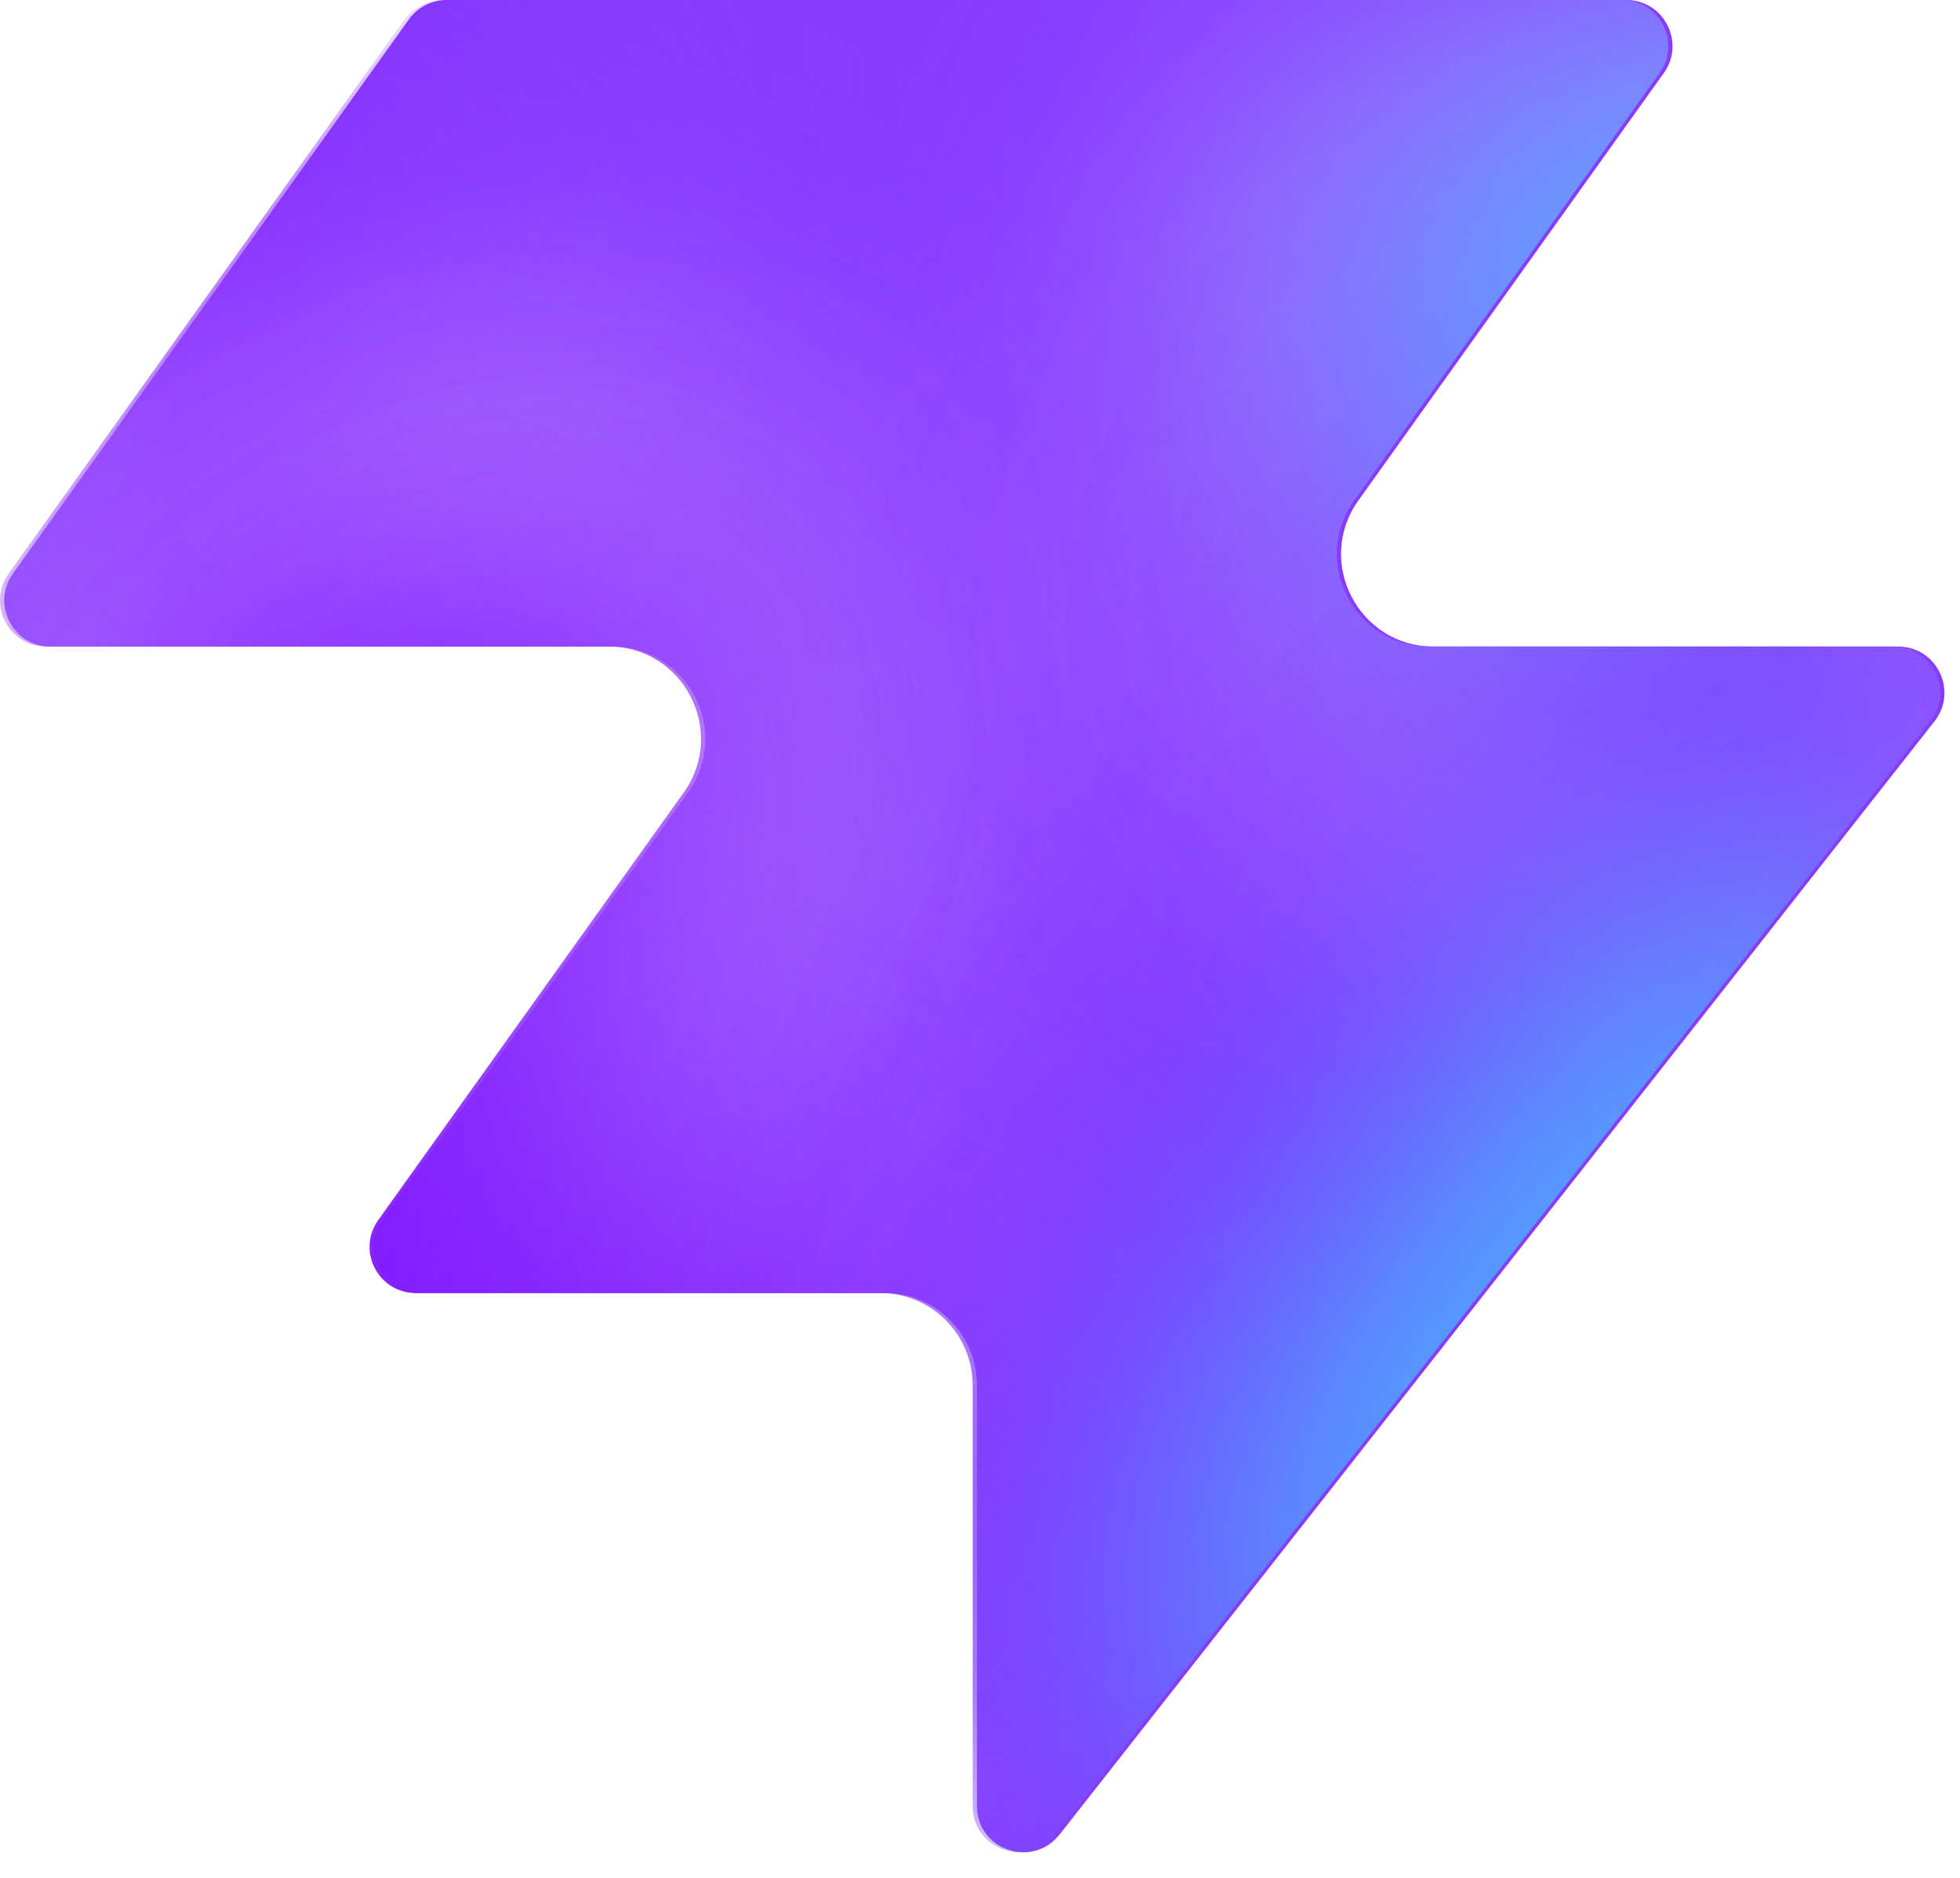
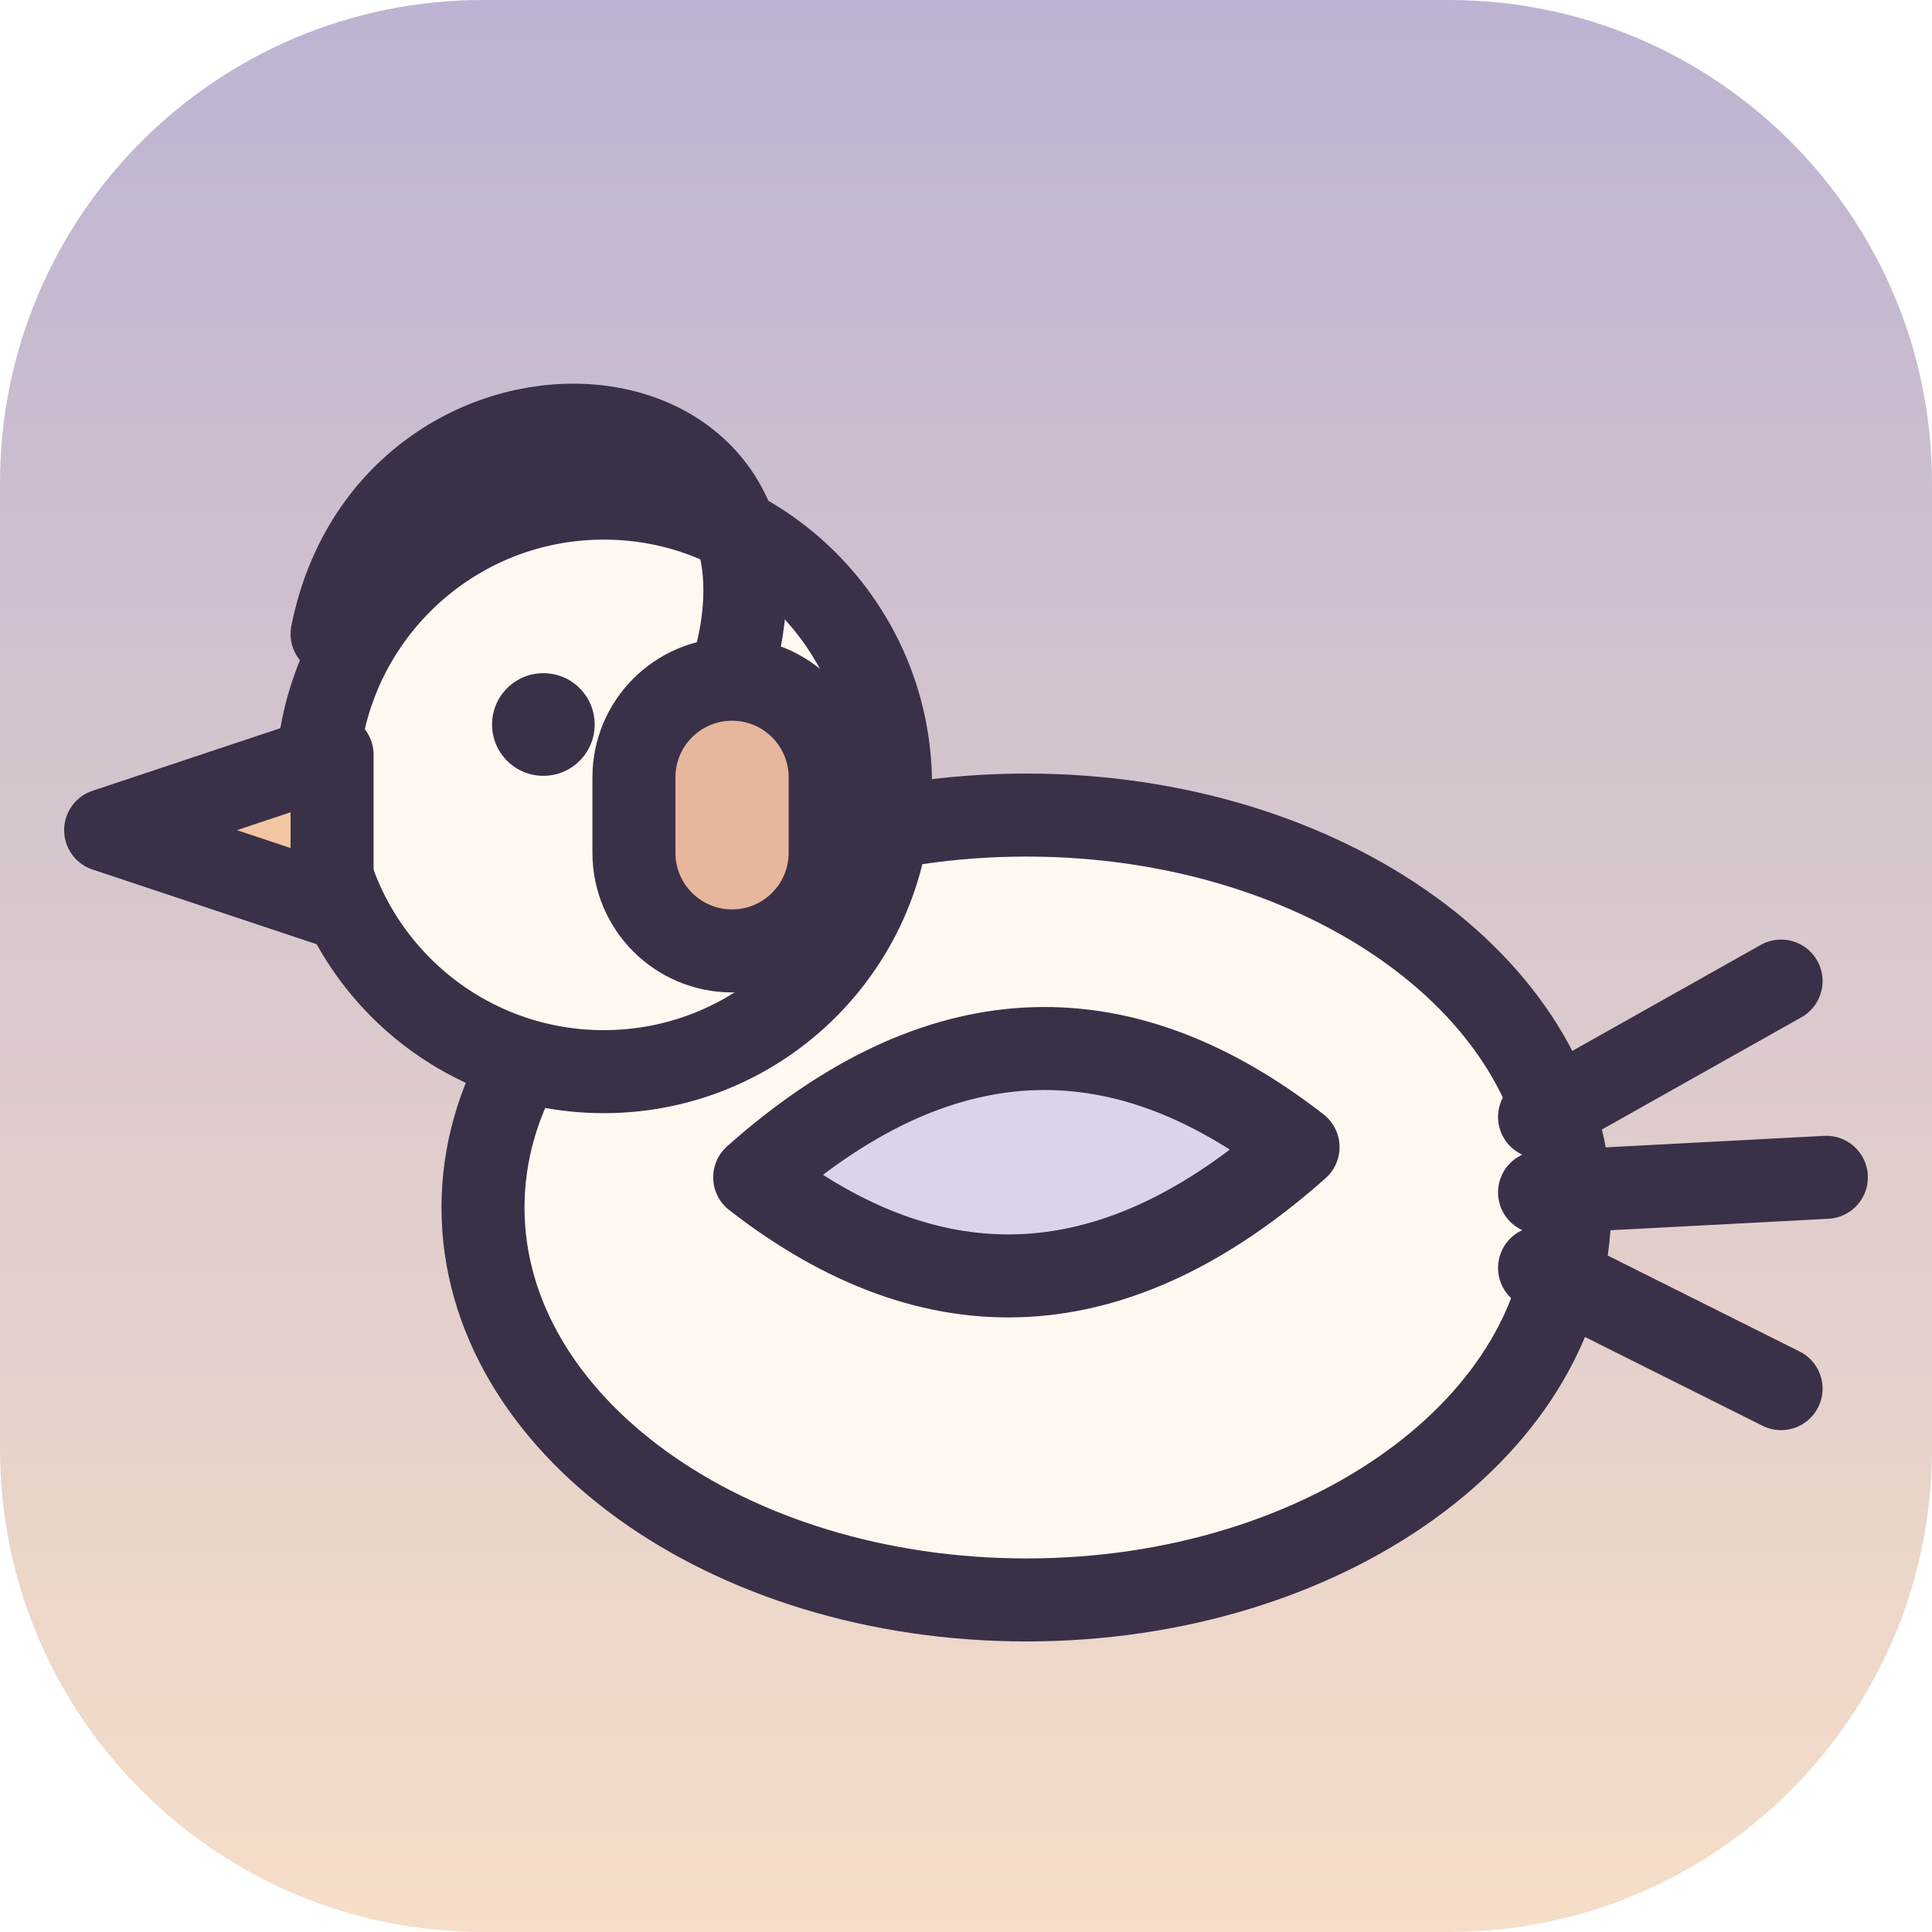
- <svg xmlns="http://www.w3.org/2000/svg" width="48" height="46" fill="none" viewBox="0 0 48 46">
-   <path fill="#863bff" d="M25.946 44.938c-.664.845-2.021.375-2.021-.698V33.937a2.26 2.26 0 0 0-2.262-2.262H10.287c-.92 0-1.456-1.04-.92-1.788l7.48-10.471c1.07-1.497 0-3.578-1.842-3.578H1.237c-.92 0-1.456-1.04-.92-1.788L10.013.474c.214-.297.556-.474.92-.474h28.894c.92 0 1.456 1.04.92 1.788l-7.48 10.471c-1.07 1.498 0 3.579 1.842 3.579h11.377c.943 0 1.473 1.088.89 1.83L25.947 44.94z" style="fill:#863bff;fill:color(display-p3 .525 .23 1);fill-opacity:1" />
-   <mask id="a" width="48" height="46" x="0" y="0" maskUnits="userSpaceOnUse" style="mask-type:alpha">
-     <path fill="#000" d="M25.842 44.938c-.664.844-2.021.375-2.021-.698V33.937a2.26 2.26 0 0 0-2.262-2.262H10.183c-.92 0-1.456-1.04-.92-1.788l7.48-10.471c1.07-1.498 0-3.579-1.842-3.579H1.133c-.92 0-1.456-1.04-.92-1.787L9.91.473c.214-.297.556-.474.92-.474h28.894c.92 0 1.456 1.04.92 1.788l-7.48 10.471c-1.07 1.498 0 3.578 1.842 3.578h11.377c.943 0 1.473 1.088.89 1.832L25.843 44.94z" style="fill:#000;fill-opacity:1" />
-   </mask>
-   <g mask="url(#a)">
-     <g filter="url(#b)">
-       <ellipse cx="5.508" cy="14.704" fill="#ede6ff" rx="5.508" ry="14.704" style="fill:#ede6ff;fill:color(display-p3 .927 .903 1);fill-opacity:1" transform="matrix(.00324 1 1 -.00324 -4.47 31.516)" />
-     </g>
-     <g filter="url(#c)">
-       <ellipse cx="10.399" cy="29.851" fill="#ede6ff" rx="10.399" ry="29.851" style="fill:#ede6ff;fill:color(display-p3 .927 .903 1);fill-opacity:1" transform="matrix(.00324 1 1 -.00324 -39.328 7.883)" />
-     </g>
-     <g filter="url(#d)">
-       <ellipse cx="5.508" cy="30.487" fill="#7e14ff" rx="5.508" ry="30.487" style="fill:#7e14ff;fill:color(display-p3 .492 .077 1);fill-opacity:1" transform="rotate(89.814 -25.913 -14.639)scale(1 -1)" />
-     </g>
-     <g filter="url(#e)">
-       <ellipse cx="5.508" cy="30.599" fill="#7e14ff" rx="5.508" ry="30.599" style="fill:#7e14ff;fill:color(display-p3 .492 .077 1);fill-opacity:1" transform="rotate(89.814 -32.644 -3.334)scale(1 -1)" />
-     </g>
-     <g filter="url(#f)">
-       <ellipse cx="5.508" cy="30.599" fill="#7e14ff" rx="5.508" ry="30.599" style="fill:#7e14ff;fill:color(display-p3 .492 .077 1);fill-opacity:1" transform="matrix(.00324 1 1 -.00324 -34.34 30.47)" />
-     </g>
-     <g filter="url(#g)">
-       <ellipse cx="14.072" cy="22.078" fill="#ede6ff" rx="14.072" ry="22.078" style="fill:#ede6ff;fill:color(display-p3 .927 .903 1);fill-opacity:1" transform="rotate(93.35 24.506 48.493)scale(-1 1)" />
-     </g>
-     <g filter="url(#h)">
-       <ellipse cx="3.47" cy="21.501" fill="#7e14ff" rx="3.47" ry="21.501" style="fill:#7e14ff;fill:color(display-p3 .492 .077 1);fill-opacity:1" transform="rotate(89.009 28.708 47.59)scale(-1 1)" />
-     </g>
-     <g filter="url(#i)">
-       <ellipse cx="3.47" cy="21.501" fill="#7e14ff" rx="3.47" ry="21.501" style="fill:#7e14ff;fill:color(display-p3 .492 .077 1);fill-opacity:1" transform="rotate(89.009 28.708 47.59)scale(-1 1)" />
-     </g>
-     <g filter="url(#j)">
-       <ellipse cx=".387" cy="8.972" fill="#7e14ff" rx="4.407" ry="29.108" style="fill:#7e14ff;fill:color(display-p3 .492 .077 1);fill-opacity:1" transform="rotate(39.51 .387 8.972)" />
-     </g>
-     <g filter="url(#k)">
-       <ellipse cx="47.523" cy="-6.092" fill="#7e14ff" rx="4.407" ry="29.108" style="fill:#7e14ff;fill:color(display-p3 .492 .077 1);fill-opacity:1" transform="rotate(37.892 47.523 -6.092)" />
-     </g>
-     <g filter="url(#l)">
-       <ellipse cx="41.412" cy="6.333" fill="#47bfff" rx="5.971" ry="9.665" style="fill:#47bfff;fill:color(display-p3 .28 .748 1);fill-opacity:1" transform="rotate(37.892 41.412 6.333)" />
-     </g>
-     <g filter="url(#m)">
-       <ellipse cx="-1.879" cy="38.332" fill="#7e14ff" rx="4.407" ry="29.108" style="fill:#7e14ff;fill:color(display-p3 .492 .077 1);fill-opacity:1" transform="rotate(37.892 -1.88 38.332)" />
-     </g>
-     <g filter="url(#n)">
-       <ellipse cx="-1.879" cy="38.332" fill="#7e14ff" rx="4.407" ry="29.108" style="fill:#7e14ff;fill:color(display-p3 .492 .077 1);fill-opacity:1" transform="rotate(37.892 -1.88 38.332)" />
-     </g>
-     <g filter="url(#o)">
-       <ellipse cx="35.651" cy="29.907" fill="#7e14ff" rx="4.407" ry="29.108" style="fill:#7e14ff;fill:color(display-p3 .492 .077 1);fill-opacity:1" transform="rotate(37.892 35.651 29.907)" />
-     </g>
-     <g filter="url(#p)">
-       <ellipse cx="38.418" cy="32.4" fill="#47bfff" rx="5.971" ry="15.297" style="fill:#47bfff;fill:color(display-p3 .28 .748 1);fill-opacity:1" transform="rotate(37.892 38.418 32.4)" />
-     </g>
+ <svg xmlns="http://www.w3.org/2000/svg" viewBox="0 0 64 64">
+   <defs>
+     <linearGradient id="bg" x1="0" y1="0" x2="0" y2="1">
+       <stop offset="0" stop-color="#BDB3D2" />
+       <stop offset="1" stop-color="#F6DEC8" />
+     </linearGradient>
+   </defs>
+   <rect width="64" height="64" rx="16" fill="url(#bg)" />
+   <g transform="translate(32 33) scale(-0.5 0.5) translate(-60 -56)" fill="none" stroke="#3A3148" stroke-width="5.5" stroke-linecap="round" stroke-linejoin="round">
+     <ellipse cx="56" cy="70" rx="36" ry="26" fill="#FFF8F0" />
+     <circle cx="84" cy="42" r="19" fill="#FFF8F0" />
+     <path d="M102 40 L117 45 L102 50 Z" fill="#F2C6A2" />
+     <circle cx="88" cy="38" r="3.4" fill="#3A3148" stroke="none" />
+     <path d="M76 36 C68 14 98 12 102 32" />
+     <rect x="69" y="35" width="13" height="18" rx="6.5" fill="#E6B79C" />
+     <path d="M38 66 Q56 52 74 68 Q56 82 38 66Z" fill="#DCD3EA" />
+     <path d="M22 64 L6 55 M22 69 L3 68 M22 74 L6 82" />
  </g>
-   <defs>
-     <filter id="b" width="60.045" height="41.654" x="-19.77" y="16.149" color-interpolation-filters="sRGB" filterUnits="userSpaceOnUse">
-       <feFlood flood-opacity="0" result="BackgroundImageFix" />
-       <feBlend in="SourceGraphic" in2="BackgroundImageFix" result="shape" />
-       <feGaussianBlur result="effect1_foregroundBlur_2002_17158" stdDeviation="7.659" />
-     </filter>
-     <filter id="c" width="90.34" height="51.437" x="-54.613" y="-7.533" color-interpolation-filters="sRGB" filterUnits="userSpaceOnUse">
-       <feFlood flood-opacity="0" result="BackgroundImageFix" />
-       <feBlend in="SourceGraphic" in2="BackgroundImageFix" result="shape" />
-       <feGaussianBlur result="effect1_foregroundBlur_2002_17158" stdDeviation="7.659" />
-     </filter>
-     <filter id="d" width="79.355" height="29.4" x="-49.64" y="2.03" color-interpolation-filters="sRGB" filterUnits="userSpaceOnUse">
-       <feFlood flood-opacity="0" result="BackgroundImageFix" />
-       <feBlend in="SourceGraphic" in2="BackgroundImageFix" result="shape" />
-       <feGaussianBlur result="effect1_foregroundBlur_2002_17158" stdDeviation="4.596" />
-     </filter>
-     <filter id="e" width="79.579" height="29.4" x="-45.045" y="20.029" color-interpolation-filters="sRGB" filterUnits="userSpaceOnUse">
-       <feFlood flood-opacity="0" result="BackgroundImageFix" />
-       <feBlend in="SourceGraphic" in2="BackgroundImageFix" result="shape" />
-       <feGaussianBlur result="effect1_foregroundBlur_2002_17158" stdDeviation="4.596" />
-     </filter>
-     <filter id="f" width="79.579" height="29.4" x="-43.513" y="21.178" color-interpolation-filters="sRGB" filterUnits="userSpaceOnUse">
-       <feFlood flood-opacity="0" result="BackgroundImageFix" />
-       <feBlend in="SourceGraphic" in2="BackgroundImageFix" result="shape" />
-       <feGaussianBlur result="effect1_foregroundBlur_2002_17158" stdDeviation="4.596" />
-     </filter>
-     <filter id="g" width="74.749" height="58.852" x="15.756" y="-17.901" color-interpolation-filters="sRGB" filterUnits="userSpaceOnUse">
-       <feFlood flood-opacity="0" result="BackgroundImageFix" />
-       <feBlend in="SourceGraphic" in2="BackgroundImageFix" result="shape" />
-       <feGaussianBlur result="effect1_foregroundBlur_2002_17158" stdDeviation="7.659" />
-     </filter>
-     <filter id="h" width="61.377" height="25.362" x="23.548" y="2.284" color-interpolation-filters="sRGB" filterUnits="userSpaceOnUse">
-       <feFlood flood-opacity="0" result="BackgroundImageFix" />
-       <feBlend in="SourceGraphic" in2="BackgroundImageFix" result="shape" />
-       <feGaussianBlur result="effect1_foregroundBlur_2002_17158" stdDeviation="4.596" />
-     </filter>
-     <filter id="i" width="61.377" height="25.362" x="23.548" y="2.284" color-interpolation-filters="sRGB" filterUnits="userSpaceOnUse">
-       <feFlood flood-opacity="0" result="BackgroundImageFix" />
-       <feBlend in="SourceGraphic" in2="BackgroundImageFix" result="shape" />
-       <feGaussianBlur result="effect1_foregroundBlur_2002_17158" stdDeviation="4.596" />
-     </filter>
-     <filter id="j" width="56.045" height="63.649" x="-27.636" y="-22.853" color-interpolation-filters="sRGB" filterUnits="userSpaceOnUse">
-       <feFlood flood-opacity="0" result="BackgroundImageFix" />
-       <feBlend in="SourceGraphic" in2="BackgroundImageFix" result="shape" />
-       <feGaussianBlur result="effect1_foregroundBlur_2002_17158" stdDeviation="4.596" />
-     </filter>
-     <filter id="k" width="54.814" height="64.646" x="20.116" y="-38.415" color-interpolation-filters="sRGB" filterUnits="userSpaceOnUse">
-       <feFlood flood-opacity="0" result="BackgroundImageFix" />
-       <feBlend in="SourceGraphic" in2="BackgroundImageFix" result="shape" />
-       <feGaussianBlur result="effect1_foregroundBlur_2002_17158" stdDeviation="4.596" />
-     </filter>
-     <filter id="l" width="33.541" height="35.313" x="24.641" y="-11.323" color-interpolation-filters="sRGB" filterUnits="userSpaceOnUse">
-       <feFlood flood-opacity="0" result="BackgroundImageFix" />
-       <feBlend in="SourceGraphic" in2="BackgroundImageFix" result="shape" />
-       <feGaussianBlur result="effect1_foregroundBlur_2002_17158" stdDeviation="4.596" />
-     </filter>
-     <filter id="m" width="54.814" height="64.646" x="-29.286" y="6.009" color-interpolation-filters="sRGB" filterUnits="userSpaceOnUse">
-       <feFlood flood-opacity="0" result="BackgroundImageFix" />
-       <feBlend in="SourceGraphic" in2="BackgroundImageFix" result="shape" />
-       <feGaussianBlur result="effect1_foregroundBlur_2002_17158" stdDeviation="4.596" />
-     </filter>
-     <filter id="n" width="54.814" height="64.646" x="-29.286" y="6.009" color-interpolation-filters="sRGB" filterUnits="userSpaceOnUse">
-       <feFlood flood-opacity="0" result="BackgroundImageFix" />
-       <feBlend in="SourceGraphic" in2="BackgroundImageFix" result="shape" />
-       <feGaussianBlur result="effect1_foregroundBlur_2002_17158" stdDeviation="4.596" />
-     </filter>
-     <filter id="o" width="54.814" height="64.646" x="8.244" y="-2.416" color-interpolation-filters="sRGB" filterUnits="userSpaceOnUse">
-       <feFlood flood-opacity="0" result="BackgroundImageFix" />
-       <feBlend in="SourceGraphic" in2="BackgroundImageFix" result="shape" />
-       <feGaussianBlur result="effect1_foregroundBlur_2002_17158" stdDeviation="4.596" />
-     </filter>
-     <filter id="p" width="39.409" height="43.623" x="18.713" y="10.588" color-interpolation-filters="sRGB" filterUnits="userSpaceOnUse">
-       <feFlood flood-opacity="0" result="BackgroundImageFix" />
-       <feBlend in="SourceGraphic" in2="BackgroundImageFix" result="shape" />
-       <feGaussianBlur result="effect1_foregroundBlur_2002_17158" stdDeviation="4.596" />
-     </filter>
-   </defs>
</svg>
